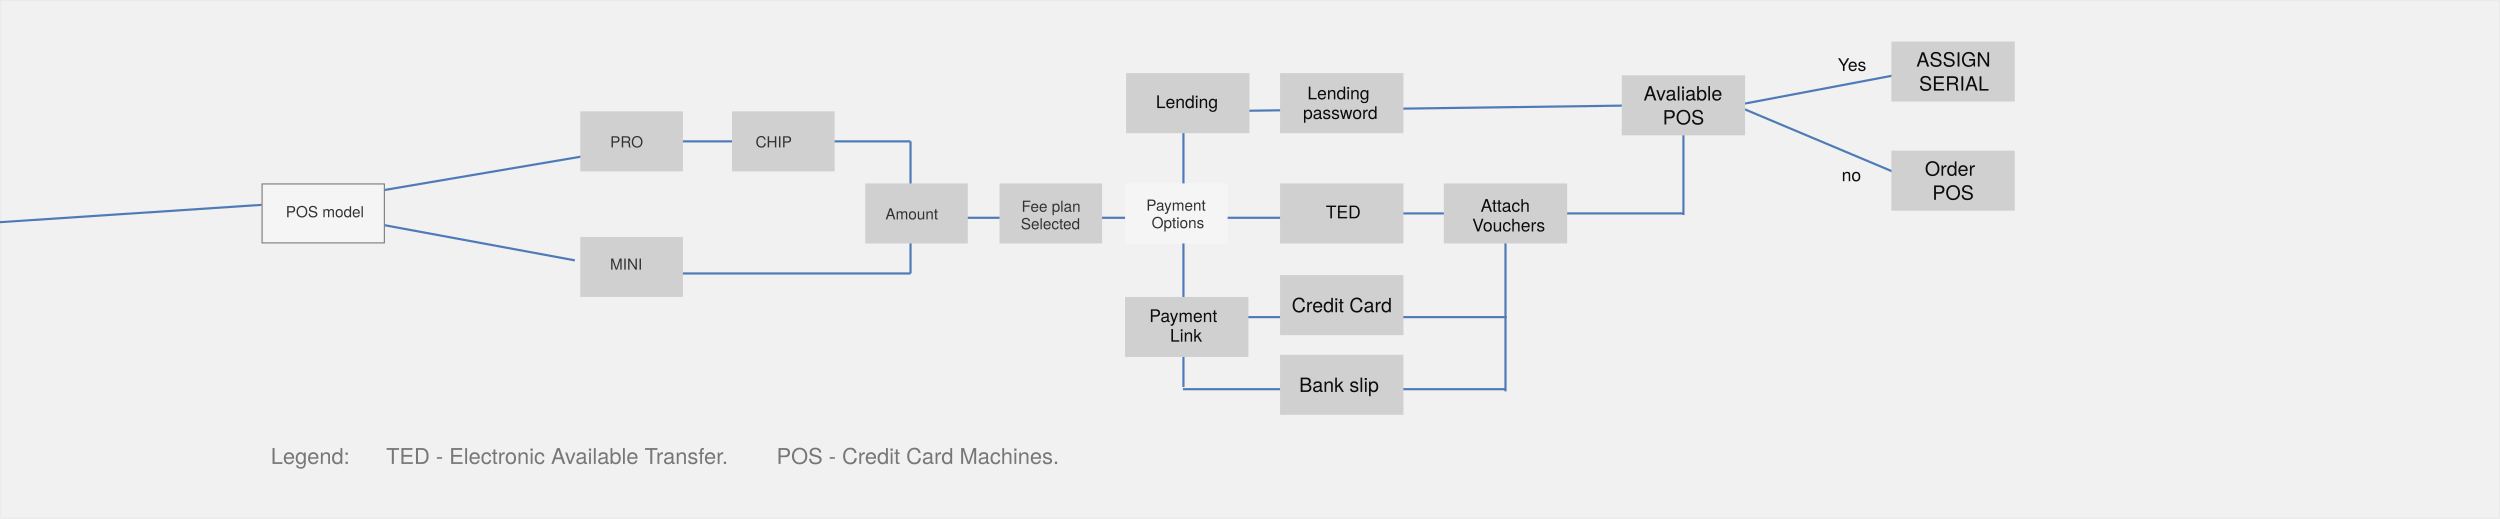
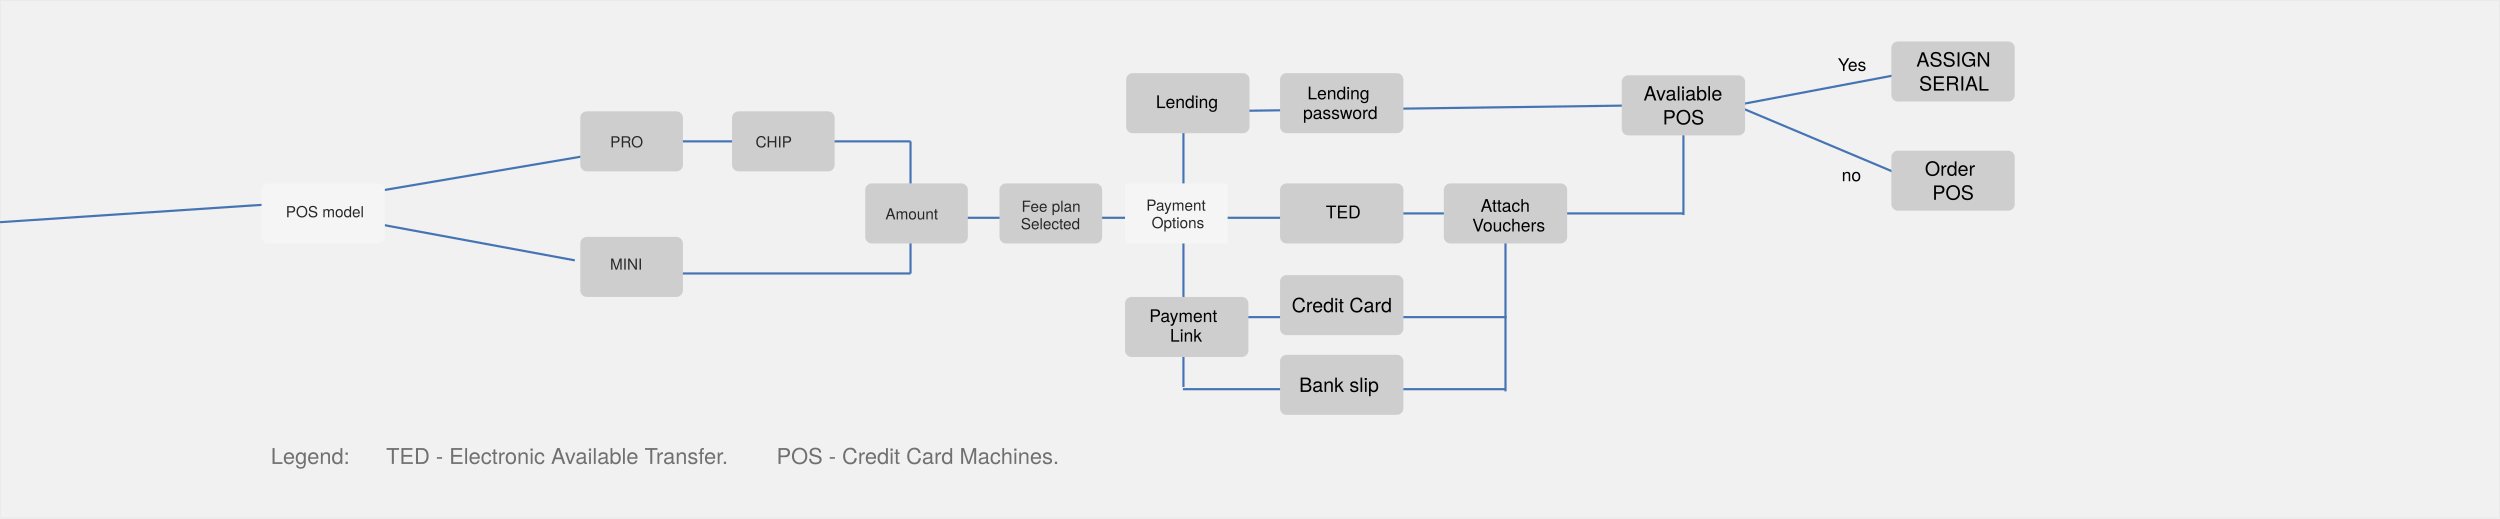
<svg xmlns="http://www.w3.org/2000/svg" width="2290.066" height="475" viewBox="0 0 2290.066 475">
  <g id="Grupo_4628" data-name="Grupo 4628" transform="translate(-12952.934 2336)">
+     <g id="Retângulo_3501" data-name="Retângulo 3501" transform="translate(12953 -2336)" fill="#fff" stroke="#707070" stroke-width="1" opacity="0.049">
+       <rect width="2290" height="475" stroke="none" />
+       <rect x="0.5" y="0.5" width="2289" height="474" fill="none" />
+     </g>
    <g id="Grupo_3444" data-name="Grupo 3444" transform="translate(10580 -2888)">
      <line id="Linha_650" data-name="Linha 650" y1="21" x2="317.5" transform="translate(2373 734.5)" fill="none" stroke="#4574b4" stroke-width="2" />
      <line id="Linha_673" data-name="Linha 673" y1="38" x2="224" transform="translate(2710.5 690.5)" fill="none" stroke="#4574b4" stroke-width="2" />
      <line id="Linha_662" data-name="Linha 662" y1="242" transform="translate(3457 664.5)" fill="none" stroke="#4574b4" stroke-width="2" />
      <line id="Linha_666" data-name="Linha 666" y1="155" transform="translate(3752 755.5)" fill="none" stroke="#4574b4" stroke-width="2" />
      <line id="Linha_668" data-name="Linha 668" y1="92" transform="translate(3915 657)" fill="none" stroke="#4574b4" stroke-width="2" />
      <line id="Linha_661" data-name="Linha 661" x1="389" transform="translate(3213 751.5)" fill="none" stroke="#4574b4" stroke-width="2" />
      <line id="Linha_663" data-name="Linha 663" x1="441.5" y2="6" transform="translate(3436 648.5)" fill="none" stroke="#4574b4" stroke-width="2" />
      <line id="Linha_670" data-name="Linha 670" x1="164" y2="31" transform="translate(3962.5 617.5)" fill="none" stroke="#4574b4" stroke-width="2" />
      <line id="Linha_671" data-name="Linha 671" x1="164" y1="69" transform="translate(3962.5 648.5)" fill="none" stroke="#4574b4" stroke-width="2" />
      <line id="Linha_664" data-name="Linha 664" x1="264" transform="translate(3489 842.5)" fill="none" stroke="#4574b4" stroke-width="2" />
      <line id="Linha_667" data-name="Linha 667" x1="320.5" transform="translate(3595 747.5)" fill="none" stroke="#4574b4" stroke-width="2" />
      <line id="Linha_665" data-name="Linha 665" x1="296" transform="translate(3456.5 908.5)" fill="none" stroke="#4574b4" stroke-width="2" />
      <line id="Linha_660" data-name="Linha 660" x1="295" transform="translate(2912 802.5)" fill="none" stroke="#4574b4" stroke-width="2" />
      <line id="Linha_669" data-name="Linha 669" x1="295" transform="translate(2912 681.5)" fill="none" stroke="#4574b4" stroke-width="2" />
-       <rect id="Retângulo_2239" data-name="Retângulo 2239" width="94" height="55" transform="translate(2904.5 769)" fill="#cecece" />
-       <rect id="Retângulo_2240" data-name="Retângulo 2240" width="94" height="55" transform="translate(2904.5 654)" fill="#cecece" />
+       <rect id="Retângulo_2239" data-name="Retângulo 2239" width="94" height="55" rx="6" transform="translate(2904.5 769)" fill="#cecece" />
+       <rect id="Retângulo_2240" data-name="Retângulo 2240" width="94" height="55" rx="6" transform="translate(2904.5 654)" fill="#cecece" />
      <line id="Linha_672" data-name="Linha 672" x2="189.5" y2="35" transform="translate(2710 755.5)" fill="none" stroke="#4574b4" stroke-width="2" />
-       <rect id="Retângulo_2250" data-name="Retângulo 2250" width="113" height="55" transform="translate(3858.5 621)" fill="#cecece" />
-       <rect id="Retângulo_2251" data-name="Retângulo 2251" width="113" height="55" transform="translate(4105.5 690)" fill="#cecece" />
-       <rect id="Retângulo_2252" data-name="Retângulo 2252" width="113" height="55" transform="translate(4105.5 590)" fill="#cecece" />
-       <rect id="Retângulo_2247" data-name="Retângulo 2247" width="113" height="55" transform="translate(3545.5 804)" fill="#cecece" />
-       <rect id="Retângulo_2243" data-name="Retângulo 2243" width="113" height="55" transform="translate(3404.5 619)" fill="#cecece" />
-       <rect id="Retângulo_2246" data-name="Retângulo 2246" width="113" height="55" transform="translate(3545.5 619)" fill="#cecece" />
-       <rect id="Retângulo_2245" data-name="Retângulo 2245" width="113" height="55" transform="translate(3545.5 720)" fill="#cecece" />
-       <rect id="Retângulo_2249" data-name="Retângulo 2249" width="113" height="55" transform="translate(3695.5 720)" fill="#cecece" />
-       <rect id="Retângulo_2244" data-name="Retângulo 2244" width="113" height="55" transform="translate(3403.5 824)" fill="#cecece" />
-       <rect id="Retângulo_2248" data-name="Retângulo 2248" width="113" height="55" transform="translate(3545.5 877)" fill="#cecece" />
+       <rect id="Retângulo_2250" data-name="Retângulo 2250" width="113" height="55" rx="6" transform="translate(3858.5 621)" fill="#cecece" />
+       <rect id="Retângulo_2251" data-name="Retângulo 2251" width="113" height="55" rx="6" transform="translate(4105.5 690)" fill="#cecece" />
+       <rect id="Retângulo_2252" data-name="Retângulo 2252" width="113" height="55" rx="6" transform="translate(4105.5 590)" fill="#cecece" />
+       <rect id="Retângulo_2247" data-name="Retângulo 2247" width="113" height="55" rx="6" transform="translate(3545.5 804)" fill="#cecece" />
+       <rect id="Retângulo_2243" data-name="Retângulo 2243" width="113" height="55" rx="6" transform="translate(3404.5 619)" fill="#cecece" />
+       <rect id="Retângulo_2246" data-name="Retângulo 2246" width="113" height="55" rx="6" transform="translate(3545.5 619)" fill="#cecece" />
+       <rect id="Retângulo_2245" data-name="Retângulo 2245" width="113" height="55" rx="6" transform="translate(3545.5 720)" fill="#cecece" />
+       <rect id="Retângulo_2249" data-name="Retângulo 2249" width="113" height="55" rx="6" transform="translate(3695.5 720)" fill="#cecece" />
+       <rect id="Retângulo_2244" data-name="Retângulo 2244" width="113" height="55" rx="6" transform="translate(3403.5 824)" fill="#cecece" />
+       <rect id="Retângulo_2248" data-name="Retângulo 2248" width="113" height="55" rx="6" transform="translate(3545.5 877)" fill="#cecece" />
      <text id="Avaliable_POS" data-name="Avaliable POS" transform="translate(3914.5 644)" font-size="18" font-family="HelveticaNeue, Helvetica Neue">
        <tspan x="-36" y="0">Avaliable</tspan>
        <tspan x="-18.504" y="22">POS</tspan>
      </text>
      <text id="Order_POS" data-name="Order  POS" transform="translate(4161.5 713)" font-size="18" font-family="HelveticaNeue, Helvetica Neue">
        <tspan x="-25.344" y="0">Order </tspan>
        <tspan x="-18.504" y="22">POS</tspan>
      </text>
      <text id="ASSIGN_SERIAL" data-name="ASSIGN SERIAL" transform="translate(4161.5 613)" font-size="18" font-family="HelveticaNeue, Helvetica Neue">
        <tspan x="-33.156" y="0">ASSIGN</tspan>
        <tspan x="-30.663" y="22">SERIAL</tspan>
      </text>
      <text id="Credit_Card" data-name="Credit Card" transform="translate(3602.5 838)" font-size="18" font-family="HelveticaNeue, Helvetica Neue">
        <tspan x="-46.341" y="0">Credit Card</tspan>
      </text>
      <text id="Lending" transform="translate(3460.5 651)" font-size="16" font-family="HelveticaNeue, Helvetica Neue">
        <tspan x="-28.752" y="0">Lending</tspan>
      </text>
      <text id="Lending_password" data-name="Lending  password" transform="translate(3601.5 643)" font-size="16" font-family="HelveticaNeue, Helvetica Neue">
        <tspan x="-30.976" y="0">Lending </tspan>
        <tspan x="-34.96" y="18">password</tspan>
      </text>
      <text id="TED" transform="translate(3602.5 752)" font-size="16" font-family="HelveticaNeue, Helvetica Neue">
        <tspan x="-15.112" y="0">TED</tspan>
      </text>
      <text id="_attach_vouchers" data-name=" attach  vouchers" transform="translate(3752.5 728)" font-size="16" font-family="HelveticaNeue, Helvetica Neue">
        <tspan x="0" y="0" />
        <tspan x="-23.264" y="18">Attach</tspan>
        <tspan x="-35.416" y="36" xml:space="preserve"> Vouchers</tspan>
      </text>
      <text id="Payment_Link" data-name="Payment  Link" transform="translate(3459.5 847)" font-size="16" font-family="HelveticaNeue, Helvetica Neue">
        <tspan x="-33.792" y="0">Payment </tspan>
        <tspan x="-14.824" y="18">Link</tspan>
      </text>
      <text id="Bank_slip_" data-name="Bank slip " transform="translate(3602.5 911)" font-size="18" font-family="HelveticaNeue, Helvetica Neue">
        <tspan x="-39.51" y="0">Bank slip </tspan>
      </text>
-       <g id="Retângulo_2211" data-name="Retângulo 2211" transform="translate(2612.5 720)" fill="#f5f5f5" stroke="#707070" stroke-width="1">
-         <rect width="113" height="55" stroke="none" />
-         <rect x="0.5" y="0.5" width="112" height="54" fill="none" />
-       </g>
+       <rect id="Retângulo_2211" data-name="Retângulo 2211" width="113" height="55" rx="6" transform="translate(2612.5 720)" fill="#f5f5f5" />
      <line id="Linha_659" data-name="Linha 659" y1="121" transform="translate(3207 681.5)" fill="none" stroke="#4574b4" stroke-width="2" />
      <text id="POS_model" data-name="POS model" transform="translate(2670.5 751)" fill="#282828" font-size="14" font-family="HelveticaNeue, Helvetica Neue">
        <tspan x="-35.791" y="0">POS model</tspan>
      </text>
      <text id="PRO" transform="translate(2946.5 687)" fill="#282828" font-size="14" font-family="HelveticaNeue, Helvetica Neue">
        <tspan x="-14.651" y="0">PRO</tspan>
      </text>
      <text id="MINI" transform="translate(2946.5 799)" fill="#282828" font-size="14" font-family="HelveticaNeue, Helvetica Neue">
        <tspan x="-14.777" y="0">MINI</tspan>
      </text>
-       <rect id="Retângulo_2211-2" data-name="Retângulo 2211" width="94" height="55" transform="translate(3165.5 720)" fill="#cecece" />
-       <rect id="Retângulo_2241" data-name="Retângulo 2241" width="94" height="55" transform="translate(3288.5 720)" fill="#cecece" />
+       <rect id="Retângulo_2211-2" data-name="Retângulo 2211" width="94" height="55" rx="6" transform="translate(3165.5 720)" fill="#cecece" />
+       <rect id="Retângulo_2241" data-name="Retângulo 2241" width="94" height="55" rx="6" transform="translate(3288.5 720)" fill="#cecece" />
      <rect id="Retângulo_2242" data-name="Retângulo 2242" width="94" height="55" transform="translate(3403.5 720)" fill="#f5f5f5" />
-       <rect id="Retângulo_2238" data-name="Retângulo 2238" width="94" height="55" transform="translate(3043.5 654)" fill="#cecece" />
+       <rect id="Retângulo_2238" data-name="Retângulo 2238" width="94" height="55" rx="6" transform="translate(3043.5 654)" fill="#cecece" />
      <text id="Amount" transform="translate(3208.5 753)" fill="#282828" font-size="14" font-family="HelveticaNeue, Helvetica Neue">
        <tspan x="-24.514" y="0">Amount</tspan>
      </text>
      <text id="Fee_plan_Selected" data-name="Fee plan Selected" transform="translate(3335.5 746)" fill="#282828" font-size="14" font-family="HelveticaNeue, Helvetica Neue">
        <tspan x="-26.838" y="0">Fee plan</tspan>
        <tspan x="-27.482" y="16">Selected</tspan>
      </text>
      <text id="Payment_Options" data-name="Payment  Options" transform="translate(3452.5 745)" fill="#282828" font-size="14" font-family="HelveticaNeue, Helvetica Neue">
        <tspan x="-29.568" y="0">Payment </tspan>
        <tspan x="-24.64" y="16">Options</tspan>
      </text>
      <text id="CHIP" transform="translate(3081.5 687)" fill="#282828" font-size="14" font-family="HelveticaNeue, Helvetica Neue">
        <tspan x="-16.457" y="0">CHIP</tspan>
      </text>
      <text id="Yes" transform="translate(4069 617)" font-size="16" font-family="HelveticaNeue, Helvetica Neue">
        <tspan x="-12.592" y="0">Yes</tspan>
      </text>
      <text id="no" transform="translate(4069 718)" font-size="16" font-family="HelveticaNeue, Helvetica Neue">
        <tspan x="-9.04" y="0">no</tspan>
      </text>
    </g>
    <text id="Legend:_TED_-_Electronic_Available_Transfer._POS_-_credit_card_machines." data-name="Legend:      TED - Electronic Available Transfer.        POS - credit card machines." transform="translate(13201 -1930)" fill="#707070" font-size="20" font-family="HelveticaNeue, Helvetica Neue">
      <tspan x="0" y="19" xml:space="preserve">Legend:      TED - Electronic Available Transfer.        POS - Credit Card Machines.</tspan>
    </text>
-     <g id="Retângulo_3501" data-name="Retângulo 3501" transform="translate(12953 -2336)" fill="#fff" stroke="#707070" stroke-width="1" opacity="0.049">
-       <rect width="2290" height="475" stroke="none" />
-       <rect x="0.5" y="0.5" width="2289" height="474" fill="none" />
-     </g>
  </g>
</svg>
